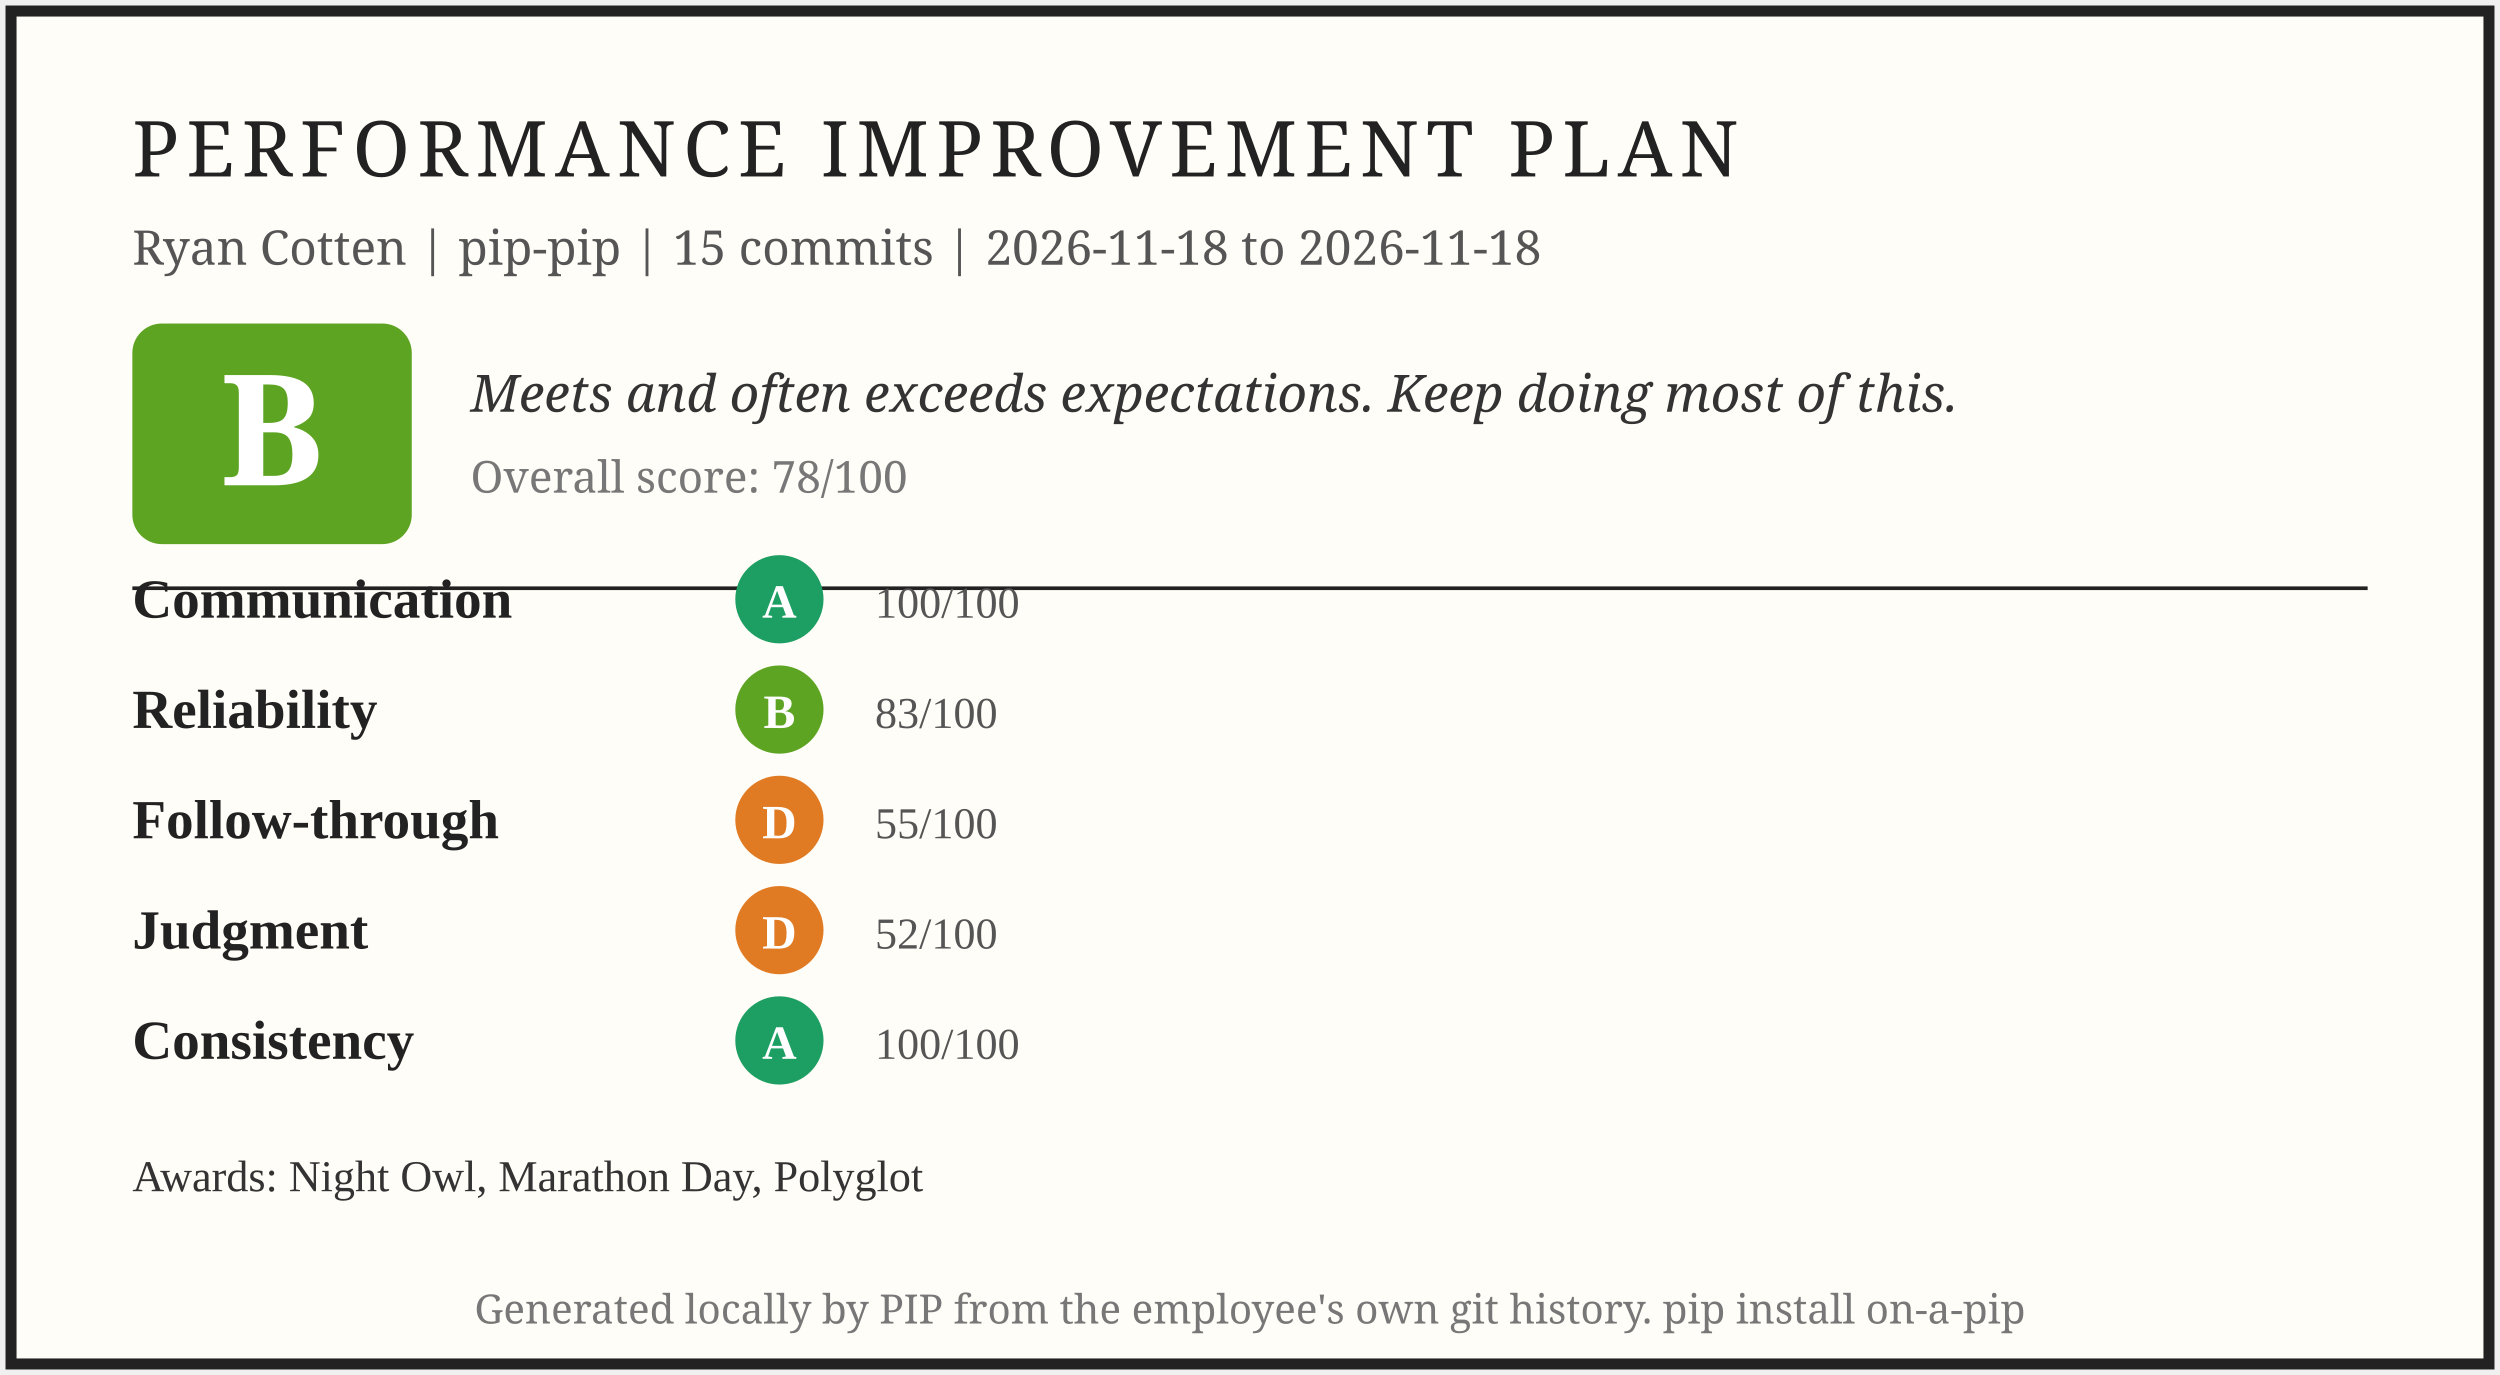
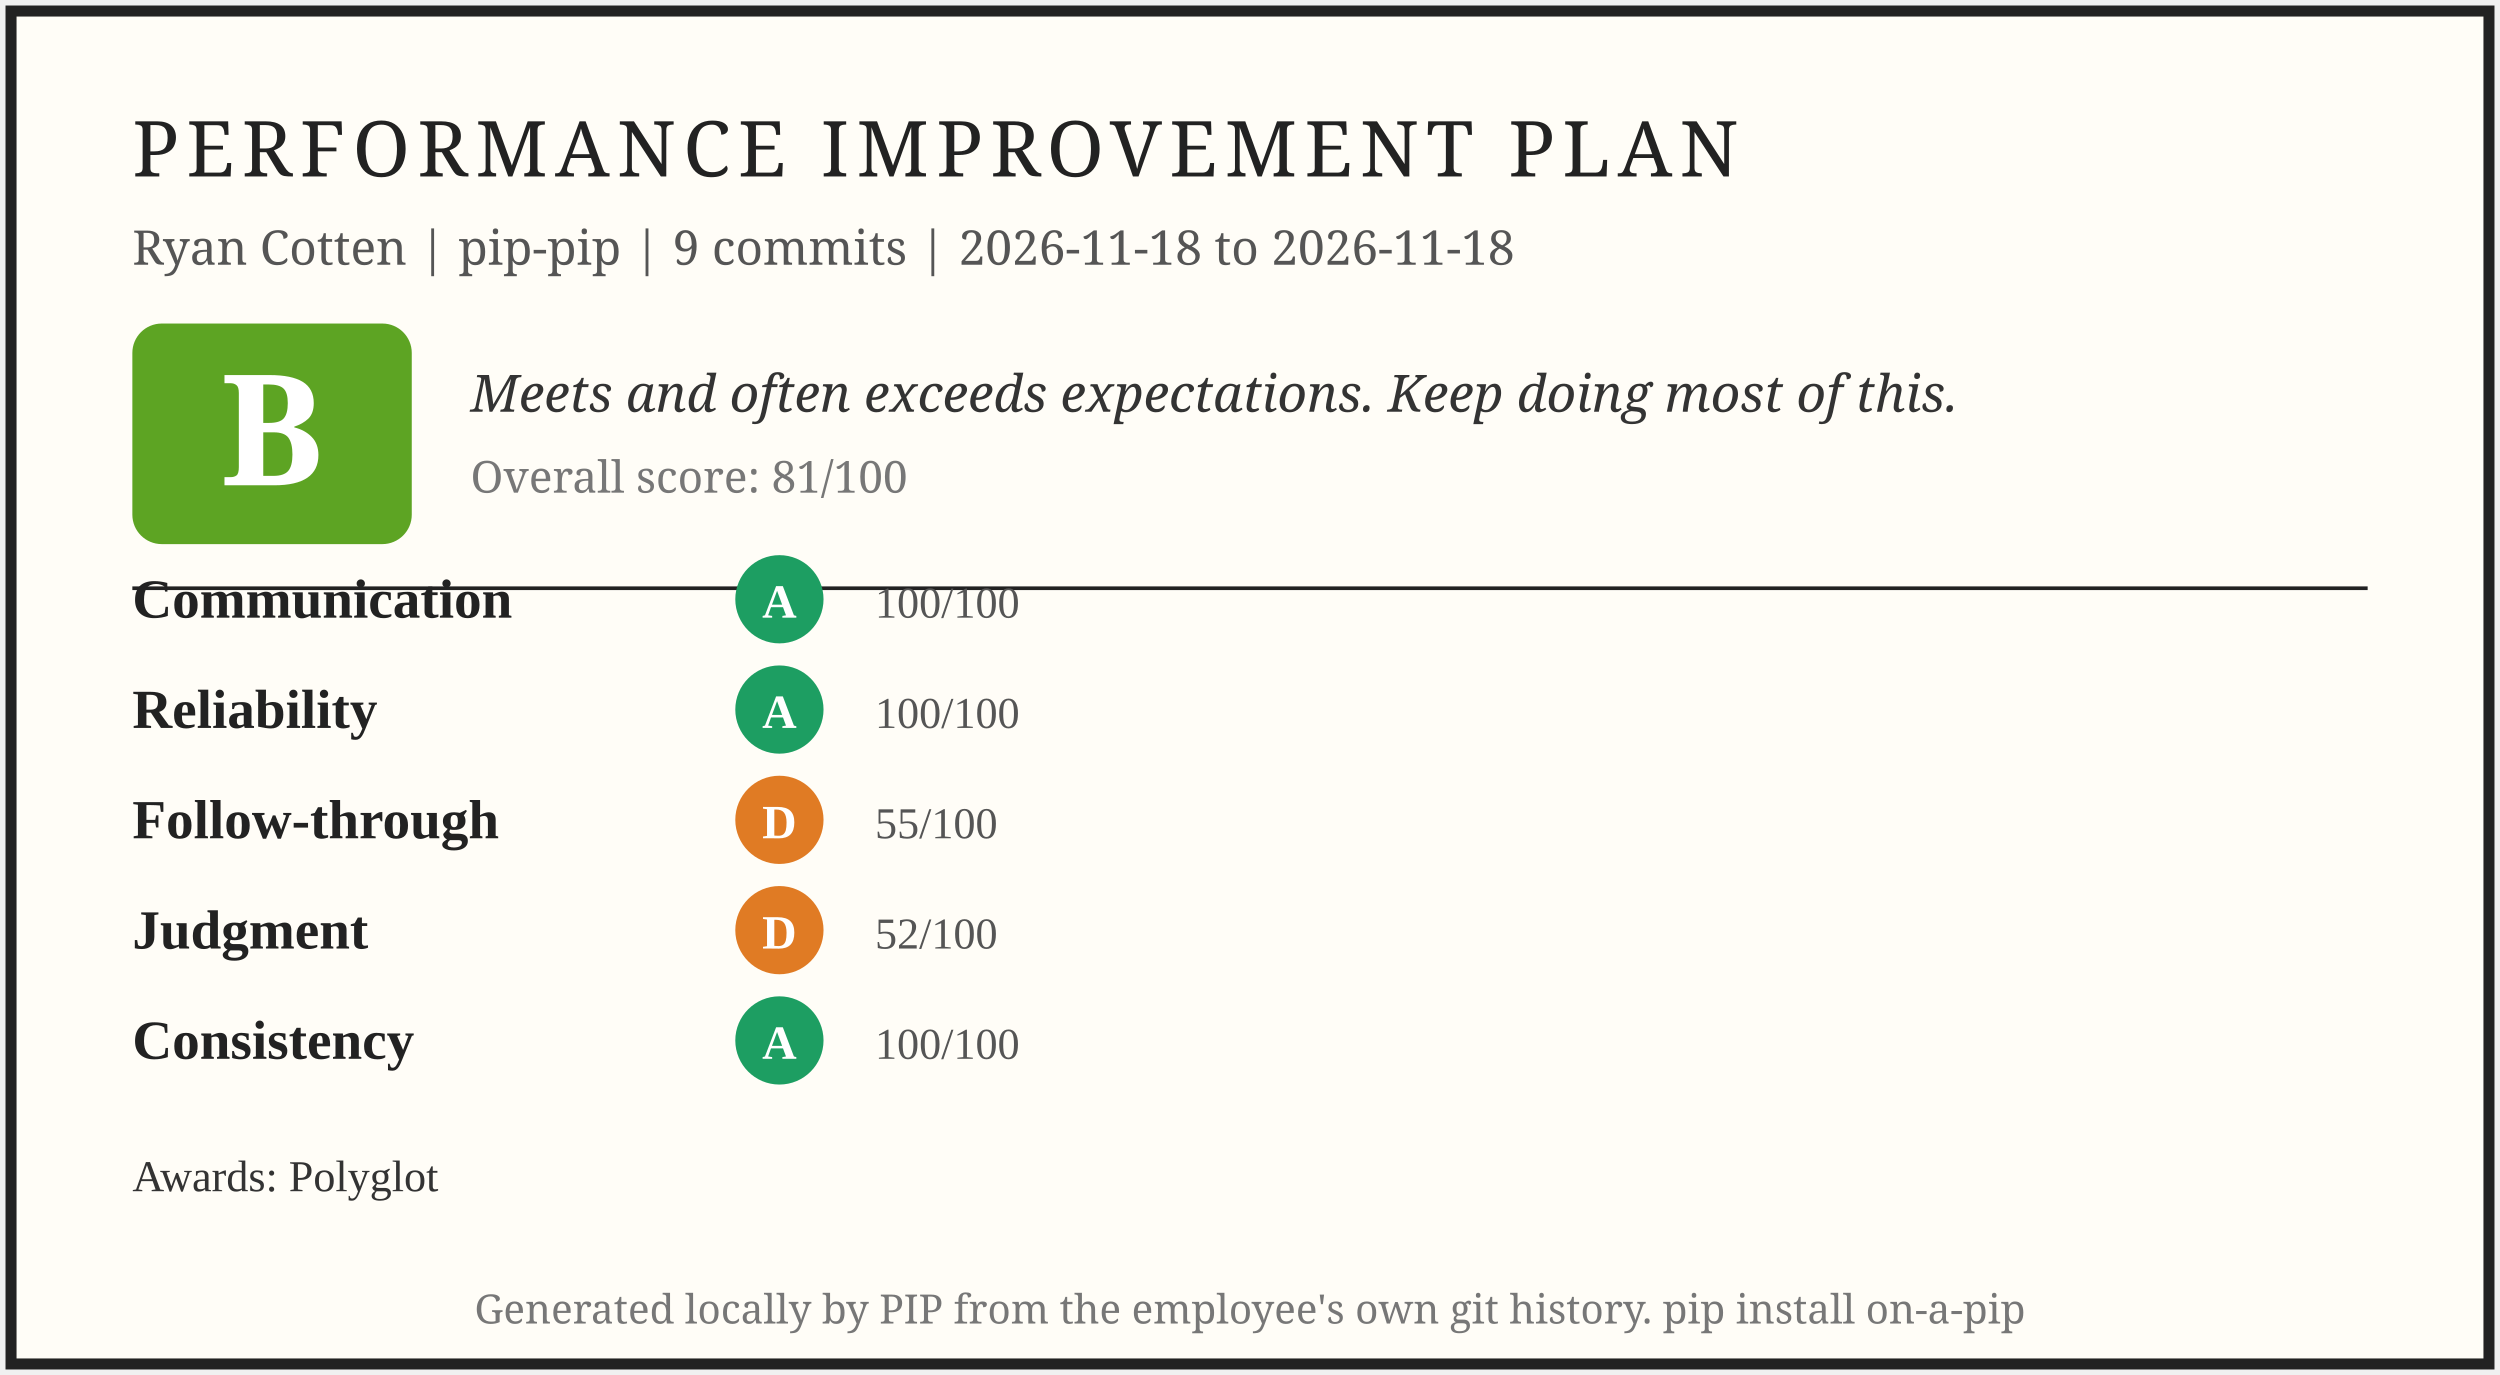
<svg xmlns="http://www.w3.org/2000/svg" width="680" height="374" viewBox="0 0 680 374" role="img" aria-label="PIP report card for Ryan Cotten">
  <rect x="3" y="3" width="674" height="368" fill="#fffdf7" stroke="#222" stroke-width="3" />
  <text x="36" y="48" font-family="Georgia, serif" font-size="21" letter-spacing="2" fill="#222">PERFORMANCE IMPROVEMENT PLAN</text>
-   <text x="36" y="72" font-family="Georgia, serif" font-size="13" fill="#555">Ryan Cotten | pip-pip | 15 commits | 2026-11-18 to 2026-11-18</text>
+   <text x="36" y="72" font-family="Georgia, serif" font-size="13" fill="#555">Ryan Cotten | pip-pip | 9 commits | 2026-11-18 to 2026-11-18</text>
  <rect x="36" y="88" width="76" height="60" rx="8" fill="#5da423" />
  <text x="74" y="132" font-family="Georgia, serif" font-size="42" font-weight="bold" fill="#fff" text-anchor="middle">B</text>
  <text x="128" y="112" font-family="Georgia, serif" font-size="14" font-style="italic" fill="#333">Meets and often exceeds expectations. Keep doing most of this.</text>
-   <text x="128" y="134" font-family="Georgia, serif" font-size="12" fill="#777">Overall score: 78/100</text>
+   <text x="128" y="134" font-family="Georgia, serif" font-size="12" fill="#777">Overall score: 81/100</text>
  <line x1="36" y1="160" x2="644" y2="160" stroke="#222" stroke-width="1" />
  <text x="36" y="168" font-size="15" font-weight="bold" fill="#222">Communication</text>
  <circle cx="212" cy="163" r="12" fill="#1d9e62" />
  <text x="212" y="168" font-size="13" font-weight="bold" fill="#fff" text-anchor="middle">A</text>
  <text x="238" y="168" font-size="12" fill="#555">100/100</text>
  <text x="36" y="198" font-size="15" font-weight="bold" fill="#222">Reliability</text>
-   <circle cx="212" cy="193" r="12" fill="#5da423" />
-   <text x="212" y="198" font-size="13" font-weight="bold" fill="#fff" text-anchor="middle">B</text>
-   <text x="238" y="198" font-size="12" fill="#555">83/100</text>
+   <circle cx="212" cy="193" r="12" fill="#1d9e62" />
+   <text x="212" y="198" font-size="13" font-weight="bold" fill="#fff" text-anchor="middle">A</text>
+   <text x="238" y="198" font-size="12" fill="#555">100/100</text>
  <text x="36" y="228" font-size="15" font-weight="bold" fill="#222">Follow-through</text>
  <circle cx="212" cy="223" r="12" fill="#e07b24" />
  <text x="212" y="228" font-size="13" font-weight="bold" fill="#fff" text-anchor="middle">D</text>
  <text x="238" y="228" font-size="12" fill="#555">55/100</text>
  <text x="36" y="258" font-size="15" font-weight="bold" fill="#222">Judgment</text>
  <circle cx="212" cy="253" r="12" fill="#e07b24" />
  <text x="212" y="258" font-size="13" font-weight="bold" fill="#fff" text-anchor="middle">D</text>
  <text x="238" y="258" font-size="12" fill="#555">52/100</text>
  <text x="36" y="288" font-size="15" font-weight="bold" fill="#222">Consistency</text>
  <circle cx="212" cy="283" r="12" fill="#1d9e62" />
  <text x="212" y="288" font-size="13" font-weight="bold" fill="#fff" text-anchor="middle">A</text>
  <text x="238" y="288" font-size="12" fill="#555">100/100</text>
-   <text x="36" y="324" font-size="12" fill="#333">Awards: Night Owl, Marathon Day, Polyglot</text>
+   <text x="36" y="324" font-size="12" fill="#333">Awards: Polyglot</text>
  <text x="340" y="360" font-family="Georgia, serif" font-size="11" fill="#777" text-anchor="middle">Generated locally by PIP from the employee's own git history. pip install on-a-pip</text>
</svg>
